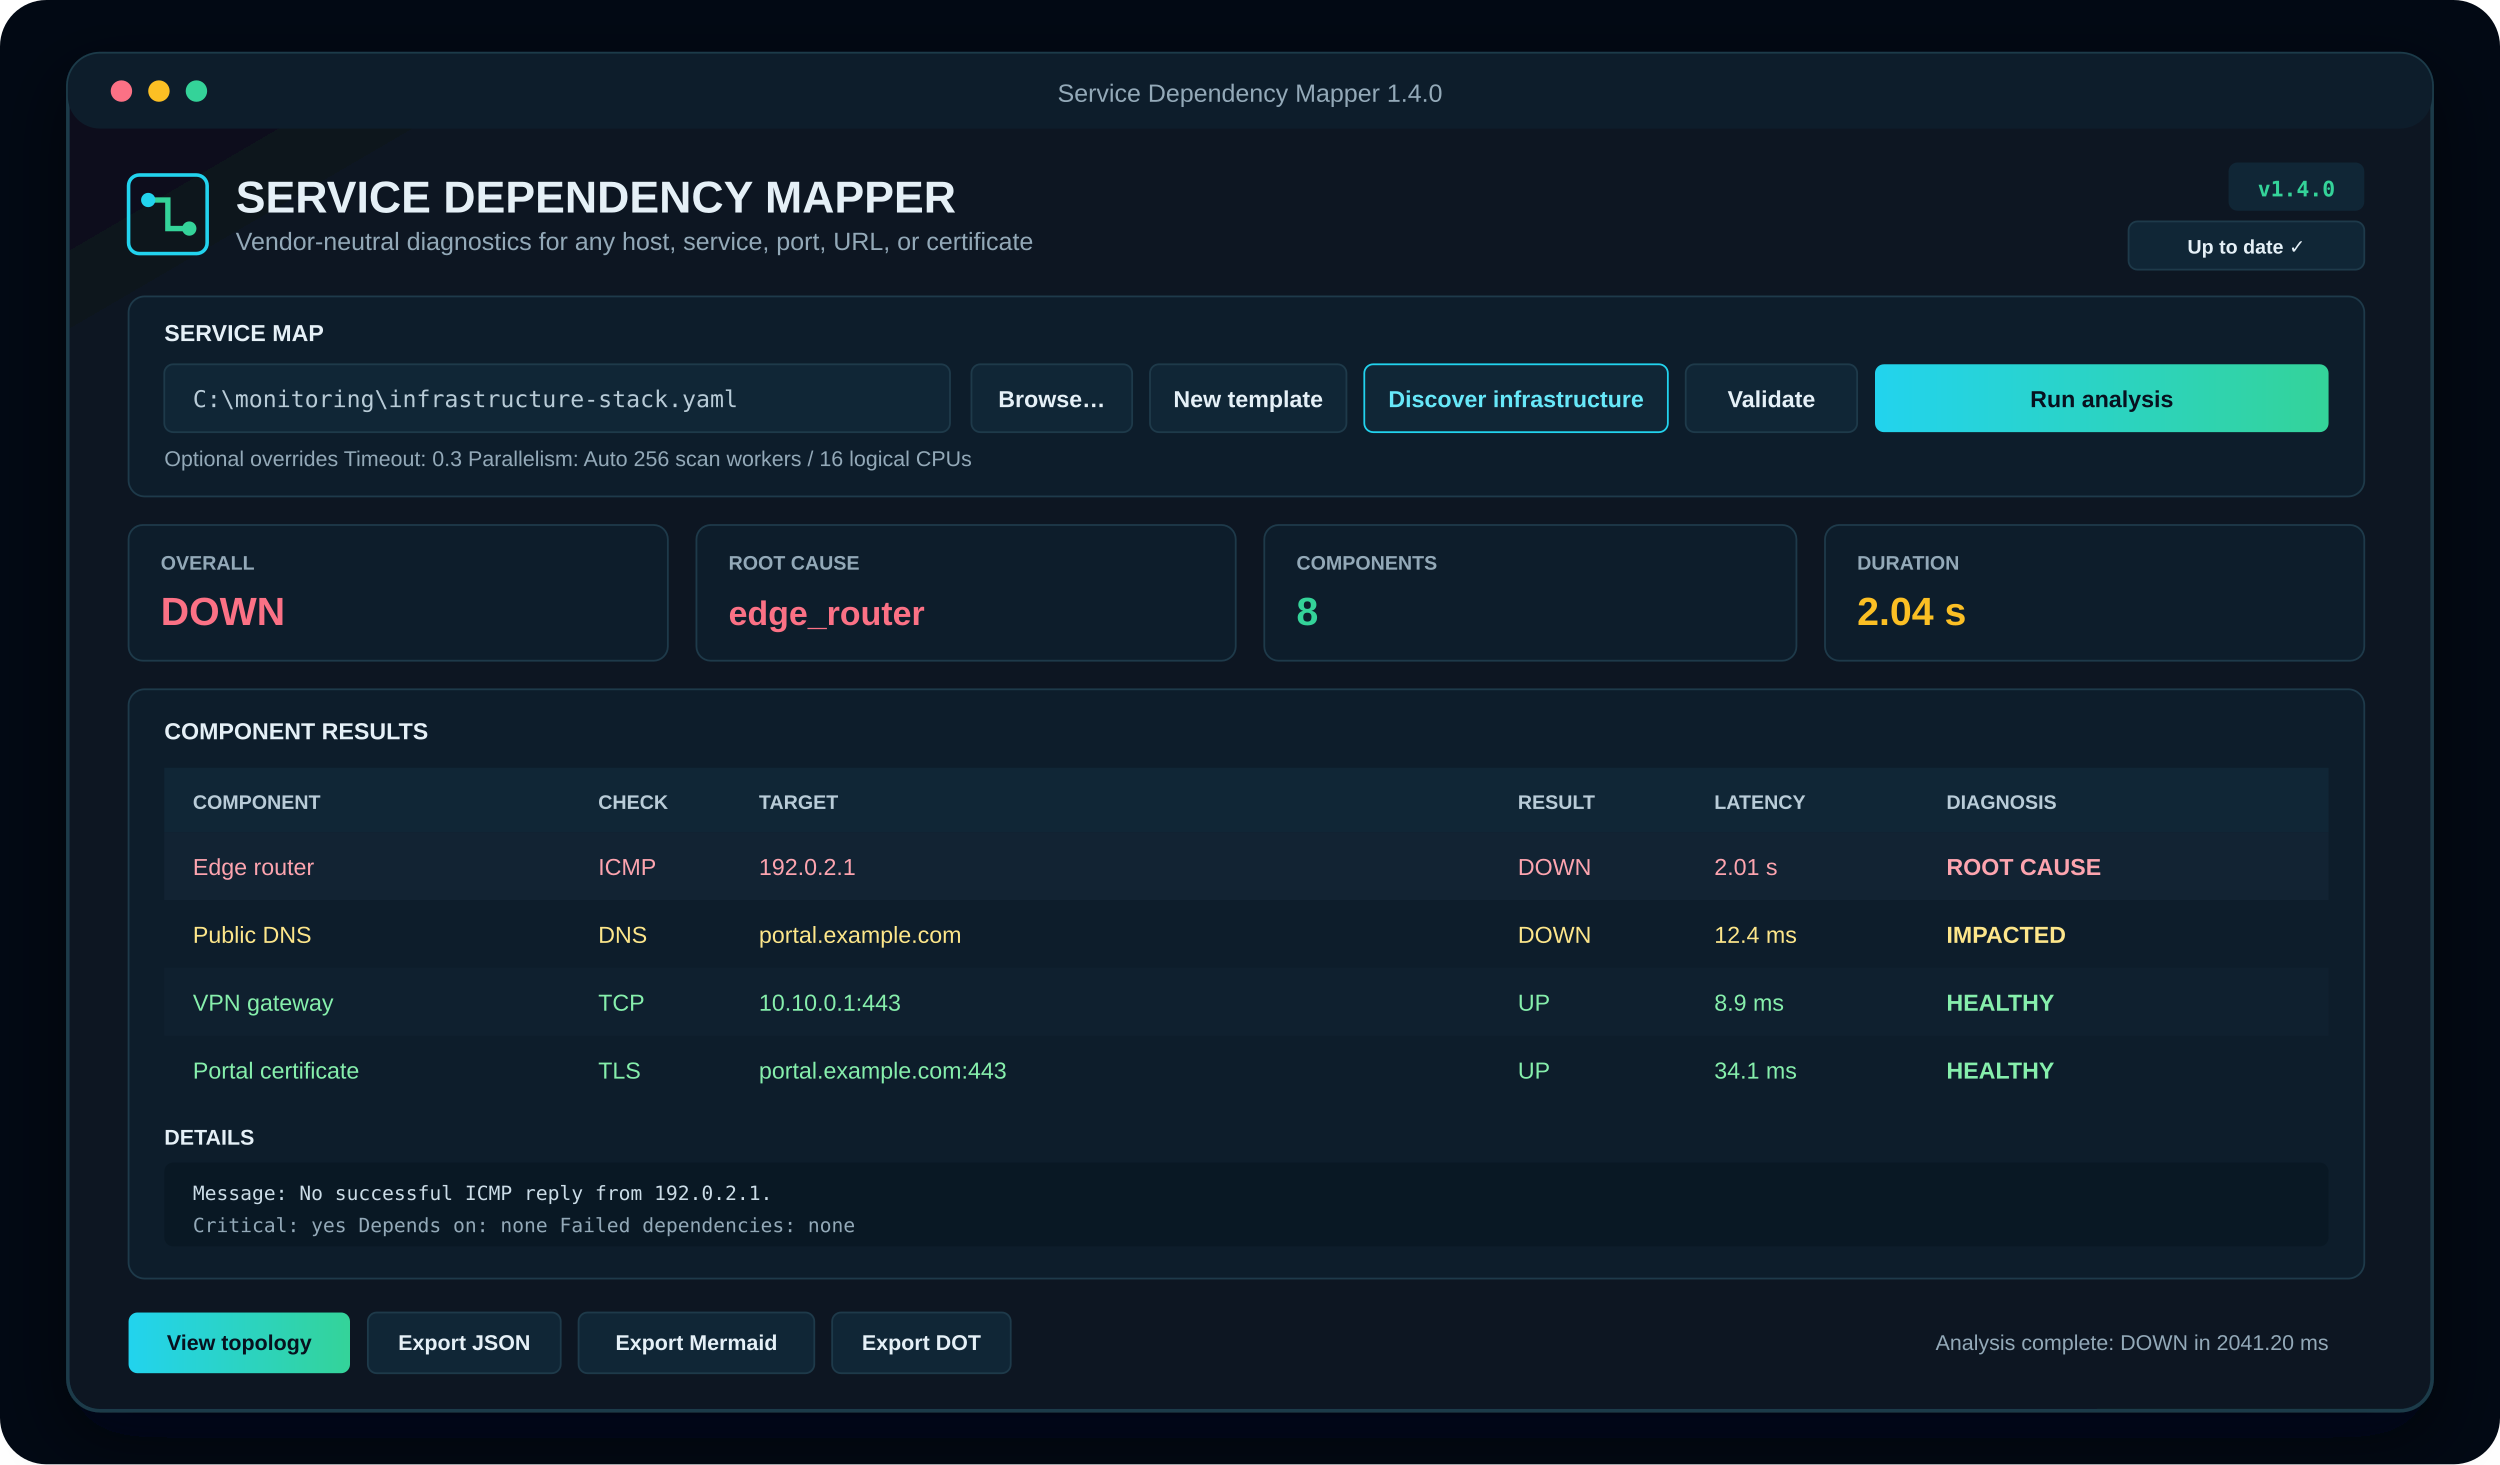
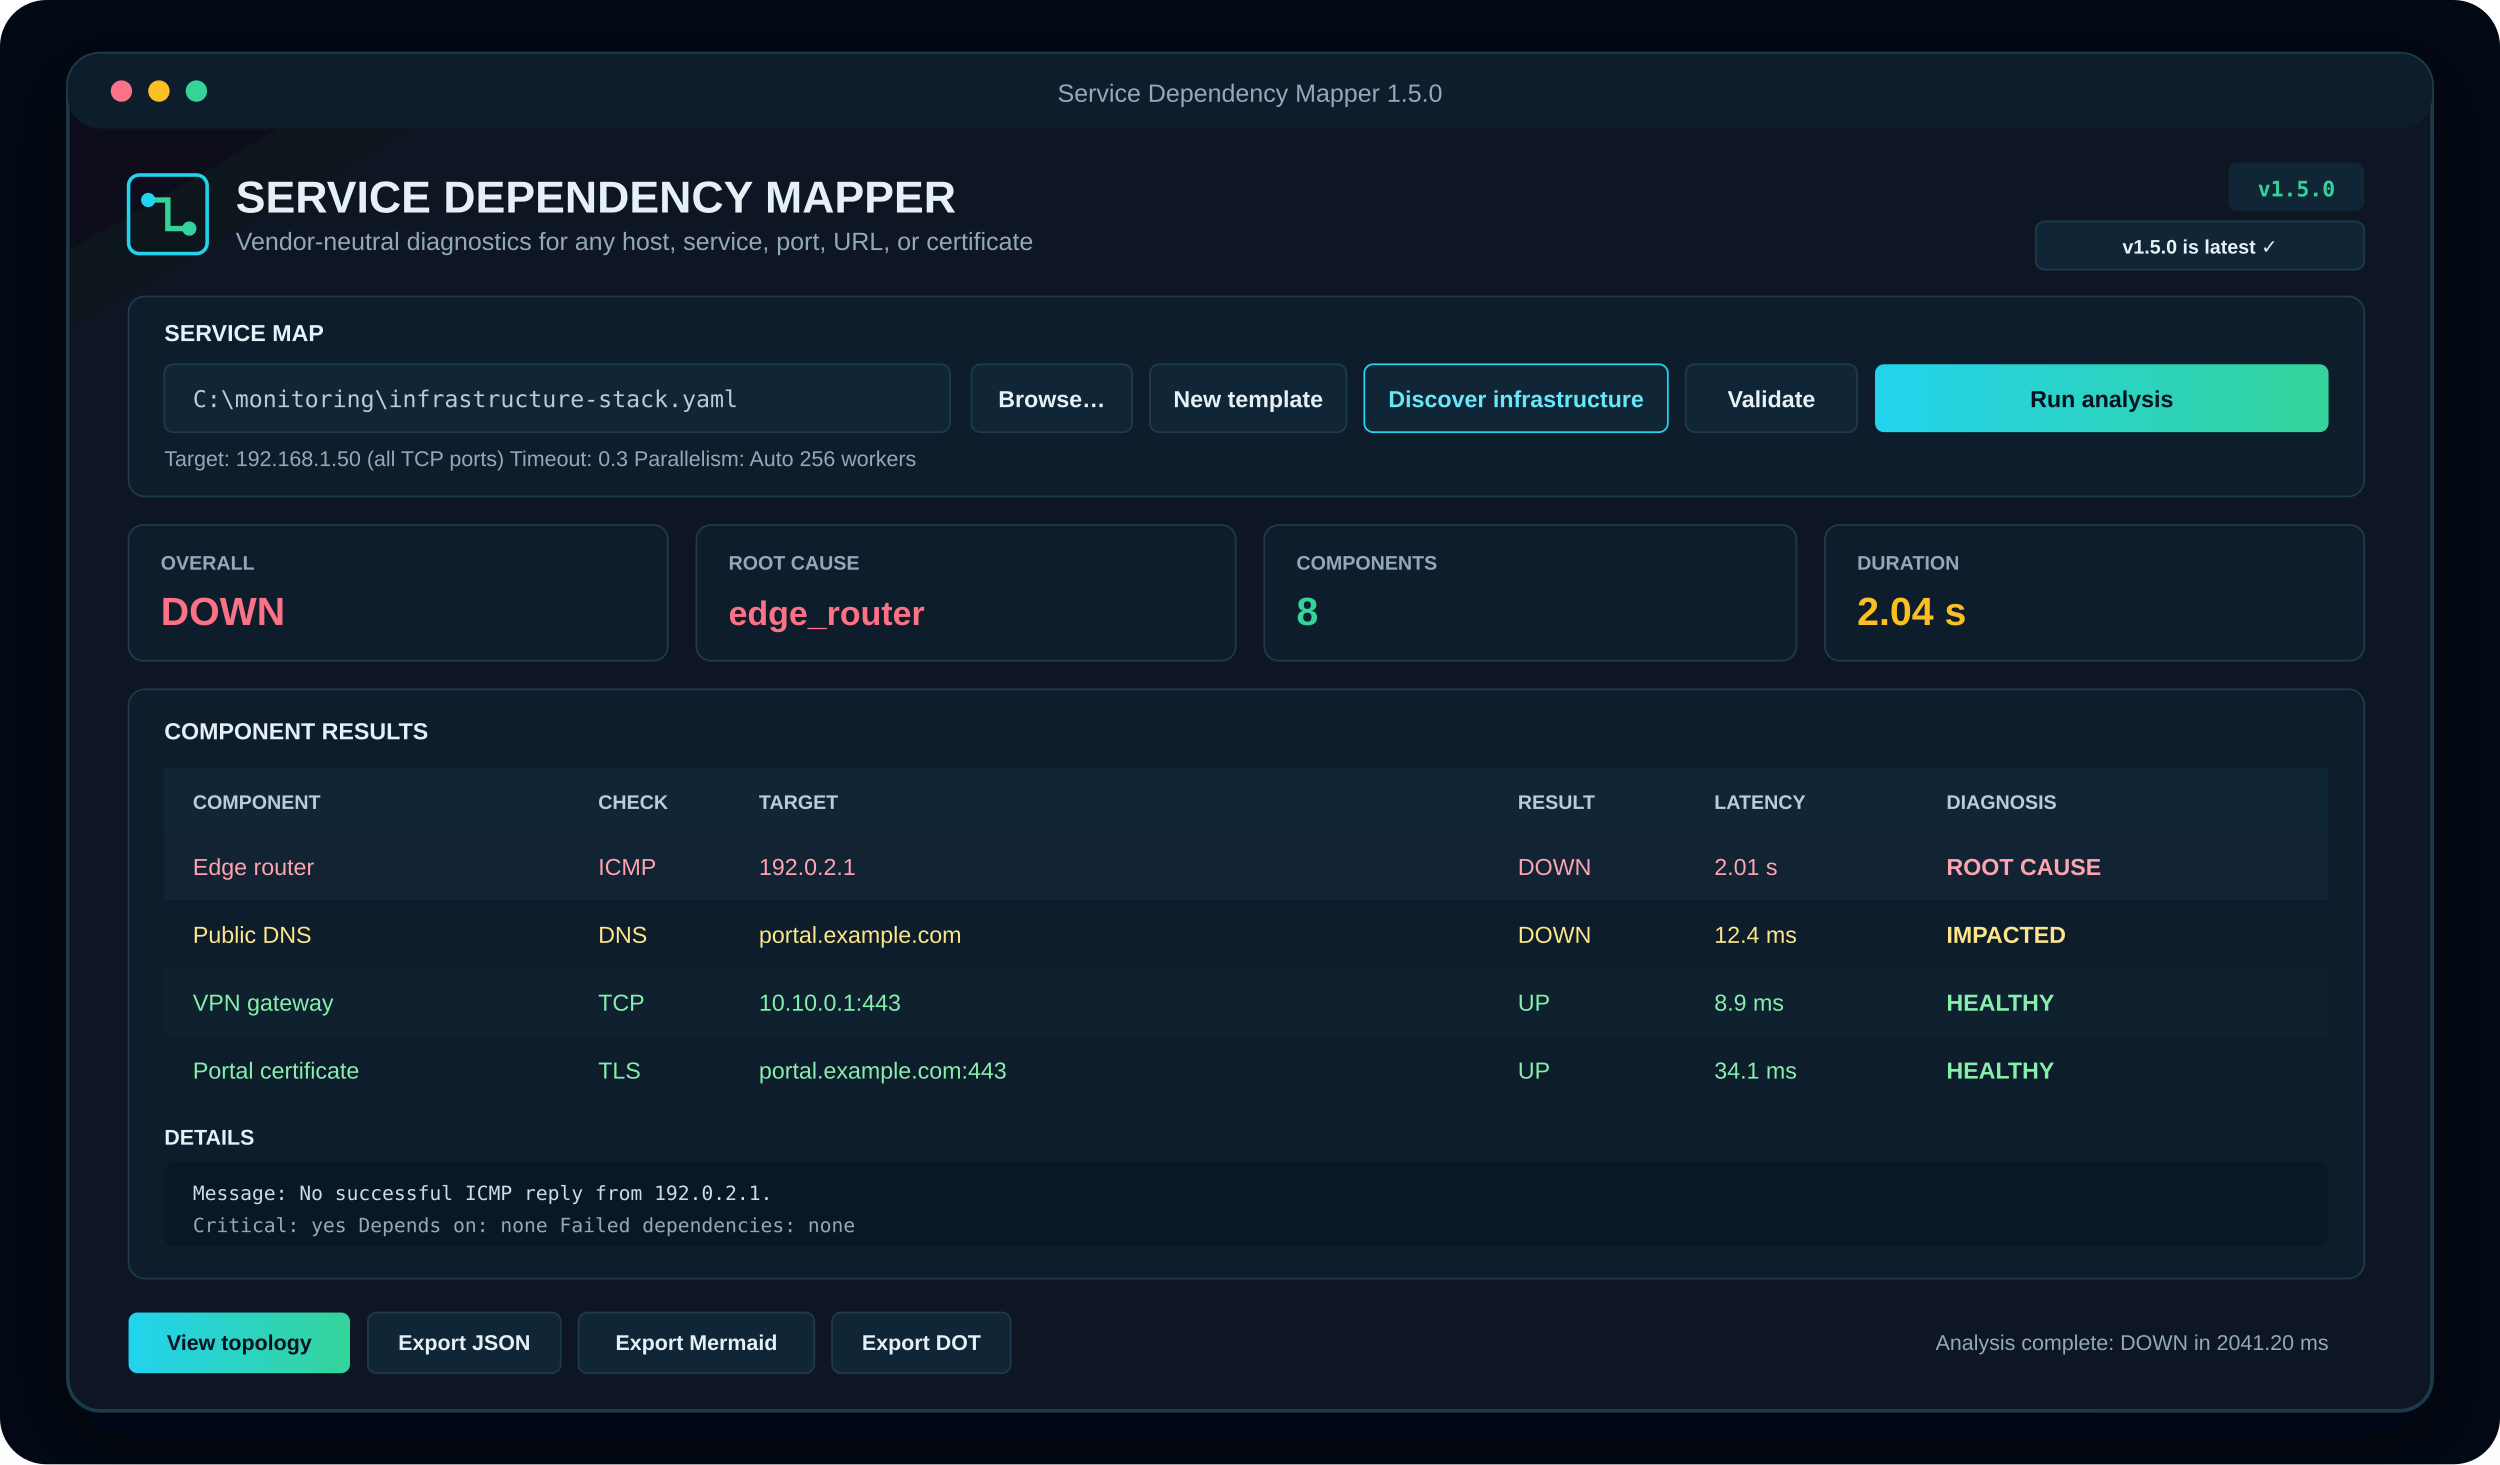
<svg xmlns="http://www.w3.org/2000/svg" width="1400" height="820" viewBox="0 0 1400 820" role="img" aria-labelledby="title desc">
  <defs>
    <linearGradient id="window" x1="0" y1="0" x2="1" y2="1">
      <stop offset="0" stop-color="#07111f" />
      <stop offset="1" stop-color="#091824" />
    </linearGradient>
    <linearGradient id="run" x1="0" y1="0" x2="1" y2="0">
      <stop offset="0" stop-color="#22d3ee" />
      <stop offset="1" stop-color="#34d399" />
    </linearGradient>
    <filter id="shadow" x="-20%" y="-20%" width="140%" height="140%">
      <feDropShadow dx="0" dy="14" stdDeviation="20" flood-color="#020617" flood-opacity=".55" />
    </filter>
  </defs>
  <rect width="1400" height="820" rx="26" fill="#020914" />
  <g filter="url(#shadow)">
    <rect x="38" y="30" width="1324" height="760" rx="18" fill="url(#window)" stroke="#1e3a4a" stroke-width="2" />
  </g>
  <rect x="38" y="30" width="1324" height="42" rx="18" fill="#0d1d2b" />
  <circle cx="68" cy="51" r="6" fill="#fb7185" />
  <circle cx="89" cy="51" r="6" fill="#fbbf24" />
  <circle cx="110" cy="51" r="6" fill="#34d399" />
-   <text x="700" y="57" fill="#93a9b8" font-family="Segoe UI, Arial" font-size="14" text-anchor="middle">Service Dependency Mapper 1.4.0</text>
+   <text x="700" y="57" fill="#93a9b8" font-family="Segoe UI, Arial" font-size="14" text-anchor="middle">Service Dependency Mapper 1.5.0</text>
  <g font-family="Segoe UI, Arial">
    <rect x="72" y="98" width="44" height="44" rx="6" fill="none" stroke="#22d3ee" stroke-width="2" />
    <path d="M83 112 H94 V128 H106" fill="none" stroke="#34d399" stroke-width="3" stroke-linecap="round" />
    <circle cx="83" cy="112" r="4" fill="#22d3ee" />
    <circle cx="106" cy="128" r="4" fill="#34d399" />
    <text x="132" y="119" fill="#e5f0f7" font-size="25" font-weight="700">SERVICE DEPENDENCY MAPPER</text>
    <text x="132" y="140" fill="#93a9b8" font-size="14">Vendor-neutral diagnostics for any host, service, port, URL, or certificate</text>
    <rect x="1248" y="91" width="76" height="27" rx="5" fill="#102636" />
-     <text x="1286" y="110" fill="#34d399" font-family="Consolas, monospace" font-size="12" font-weight="700" text-anchor="middle">v1.4.0</text>
-     <rect x="1192" y="124" width="132" height="27" rx="5" fill="#102636" stroke="#1e3a4a" />
-     <text x="1258" y="142" fill="#e5f0f7" font-size="11" font-weight="600" text-anchor="middle">Up to date ✓</text>
+     <text x="1286" y="110" fill="#34d399" font-family="Consolas, monospace" font-size="12" font-weight="700" text-anchor="middle">v1.5.0</text>
+     <rect x="1140" y="124" width="184" height="27" rx="5" fill="#102636" stroke="#1e3a4a" />
+     <text x="1232" y="142" fill="#e5f0f7" font-size="11" font-weight="600" text-anchor="middle">v1.5.0 is latest ✓</text>
    <rect x="72" y="166" width="1252" height="112" rx="9" fill="#0d1d2b" stroke="#1e3a4a" />
    <text x="92" y="191" fill="#e5f0f7" font-size="13" font-weight="700">SERVICE MAP</text>
    <rect x="92" y="204" width="440" height="38" rx="5" fill="#102636" stroke="#1e3a4a" />
    <text x="108" y="228" fill="#b8cbd7" font-family="Consolas, monospace" font-size="13">C:\monitoring\infrastructure-stack.yaml</text>
    <g font-size="13" font-weight="600" text-anchor="middle">
      <rect x="544" y="204" width="90" height="38" rx="5" fill="#102636" stroke="#1e3a4a" />
      <text x="589" y="228" fill="#e5f0f7">Browse…</text>
      <rect x="644" y="204" width="110" height="38" rx="5" fill="#102636" stroke="#1e3a4a" />
      <text x="699" y="228" fill="#e5f0f7">New template</text>
      <rect x="764" y="204" width="170" height="38" rx="5" fill="#102636" stroke="#22d3ee" />
      <text x="849" y="228" fill="#67e8f9">Discover infrastructure</text>
      <rect x="944" y="204" width="96" height="38" rx="5" fill="#102636" stroke="#1e3a4a" />
      <text x="992" y="228" fill="#e5f0f7">Validate</text>
      <rect x="1050" y="204" width="254" height="38" rx="5" fill="url(#run)" />
      <text x="1177" y="228" fill="#07111f">Run analysis</text>
    </g>
-     <text x="92" y="261" fill="#93a9b8" font-size="12">Optional overrides     Timeout: 0.3     Parallelism: Auto     256 scan workers / 16 logical CPUs</text>
+     <text x="92" y="261" fill="#93a9b8" font-size="12">Target: 192.168.1.50 (all TCP ports)     Timeout: 0.3     Parallelism: Auto     256 workers</text>
    <g>
      <rect x="72" y="294" width="302" height="76" rx="8" fill="#0d1d2b" stroke="#1e3a4a" />
      <text x="90" y="319" fill="#93a9b8" font-size="11" font-weight="700">OVERALL</text>
      <text x="90" y="350" fill="#fb7185" font-size="22" font-weight="700">DOWN</text>
      <rect x="390" y="294" width="302" height="76" rx="8" fill="#0d1d2b" stroke="#1e3a4a" />
      <text x="408" y="319" fill="#93a9b8" font-size="11" font-weight="700">ROOT CAUSE</text>
      <text x="408" y="350" fill="#fb7185" font-size="19" font-weight="700">edge_router</text>
      <rect x="708" y="294" width="298" height="76" rx="8" fill="#0d1d2b" stroke="#1e3a4a" />
      <text x="726" y="319" fill="#93a9b8" font-size="11" font-weight="700">COMPONENTS</text>
      <text x="726" y="350" fill="#34d399" font-size="22" font-weight="700">8</text>
      <rect x="1022" y="294" width="302" height="76" rx="8" fill="#0d1d2b" stroke="#1e3a4a" />
      <text x="1040" y="319" fill="#93a9b8" font-size="11" font-weight="700">DURATION</text>
      <text x="1040" y="350" fill="#fbbf24" font-size="22" font-weight="700">2.04 s</text>
    </g>
    <rect x="72" y="386" width="1252" height="330" rx="9" fill="#0d1d2b" stroke="#1e3a4a" />
    <text x="92" y="414" fill="#e5f0f7" font-size="13" font-weight="700">COMPONENT RESULTS</text>
    <rect x="92" y="430" width="1212" height="36" fill="#102636" />
    <g fill="#b9ccd8" font-size="11" font-weight="700">
      <text x="108" y="453">COMPONENT</text>
      <text x="335" y="453">CHECK</text>
      <text x="425" y="453">TARGET</text>
      <text x="850" y="453">RESULT</text>
      <text x="960" y="453">LATENCY</text>
      <text x="1090" y="453">DIAGNOSIS</text>
    </g>
    <g font-size="13">
      <rect x="92" y="466" width="1212" height="38" fill="#122333" />
      <text x="108" y="490" fill="#fda4af">Edge router</text>
      <text x="335" y="490" fill="#fda4af">ICMP</text>
      <text x="425" y="490" fill="#fda4af">192.0.2.1</text>
      <text x="850" y="490" fill="#fda4af">DOWN</text>
      <text x="960" y="490" fill="#fda4af">2.01 s</text>
      <text x="1090" y="490" fill="#fda4af" font-weight="700">ROOT CAUSE</text>
      <text x="108" y="528" fill="#fde68a">Public DNS</text>
      <text x="335" y="528" fill="#fde68a">DNS</text>
      <text x="425" y="528" fill="#fde68a">portal.example.com</text>
      <text x="850" y="528" fill="#fde68a">DOWN</text>
      <text x="960" y="528" fill="#fde68a">12.4 ms</text>
      <text x="1090" y="528" fill="#fde68a" font-weight="700">IMPACTED</text>
      <rect x="92" y="542" width="1212" height="38" fill="#0f202f" />
      <text x="108" y="566" fill="#86efac">VPN gateway</text>
      <text x="335" y="566" fill="#86efac">TCP</text>
      <text x="425" y="566" fill="#86efac">10.10.0.1:443</text>
      <text x="850" y="566" fill="#86efac">UP</text>
      <text x="960" y="566" fill="#86efac">8.9 ms</text>
      <text x="1090" y="566" fill="#86efac" font-weight="700">HEALTHY</text>
      <text x="108" y="604" fill="#86efac">Portal certificate</text>
      <text x="335" y="604" fill="#86efac">TLS</text>
      <text x="425" y="604" fill="#86efac">portal.example.com:443</text>
      <text x="850" y="604" fill="#86efac">UP</text>
      <text x="960" y="604" fill="#86efac">34.1 ms</text>
      <text x="1090" y="604" fill="#86efac" font-weight="700">HEALTHY</text>
    </g>
    <text x="92" y="641" fill="#e5f0f7" font-size="12" font-weight="700">DETAILS</text>
    <rect x="92" y="651" width="1212" height="47" rx="5" fill="#091824" />
    <text x="108" y="672" fill="#cbdce7" font-family="Consolas, monospace" font-size="11">Message: No successful ICMP reply from 192.0.2.1.</text>
    <text x="108" y="690" fill="#93a9b8" font-family="Consolas, monospace" font-size="11">Critical: yes    Depends on: none    Failed dependencies: none</text>
    <g font-size="12" font-weight="600">
      <rect x="72" y="735" width="124" height="34" rx="5" fill="url(#run)" />
      <text x="134" y="756" fill="#07111f" text-anchor="middle">View topology</text>
      <rect x="206" y="735" width="108" height="34" rx="5" fill="#102636" stroke="#1e3a4a" />
      <text x="260" y="756" fill="#e5f0f7" text-anchor="middle">Export JSON</text>
      <rect x="324" y="735" width="132" height="34" rx="5" fill="#102636" stroke="#1e3a4a" />
      <text x="390" y="756" fill="#e5f0f7" text-anchor="middle">Export Mermaid</text>
      <rect x="466" y="735" width="100" height="34" rx="5" fill="#102636" stroke="#1e3a4a" />
      <text x="516" y="756" fill="#e5f0f7" text-anchor="middle">Export DOT</text>
    </g>
    <text x="1304" y="756" fill="#93a9b8" font-size="12" text-anchor="end">Analysis complete: DOWN in 2041.20 ms</text>
  </g>
</svg>
